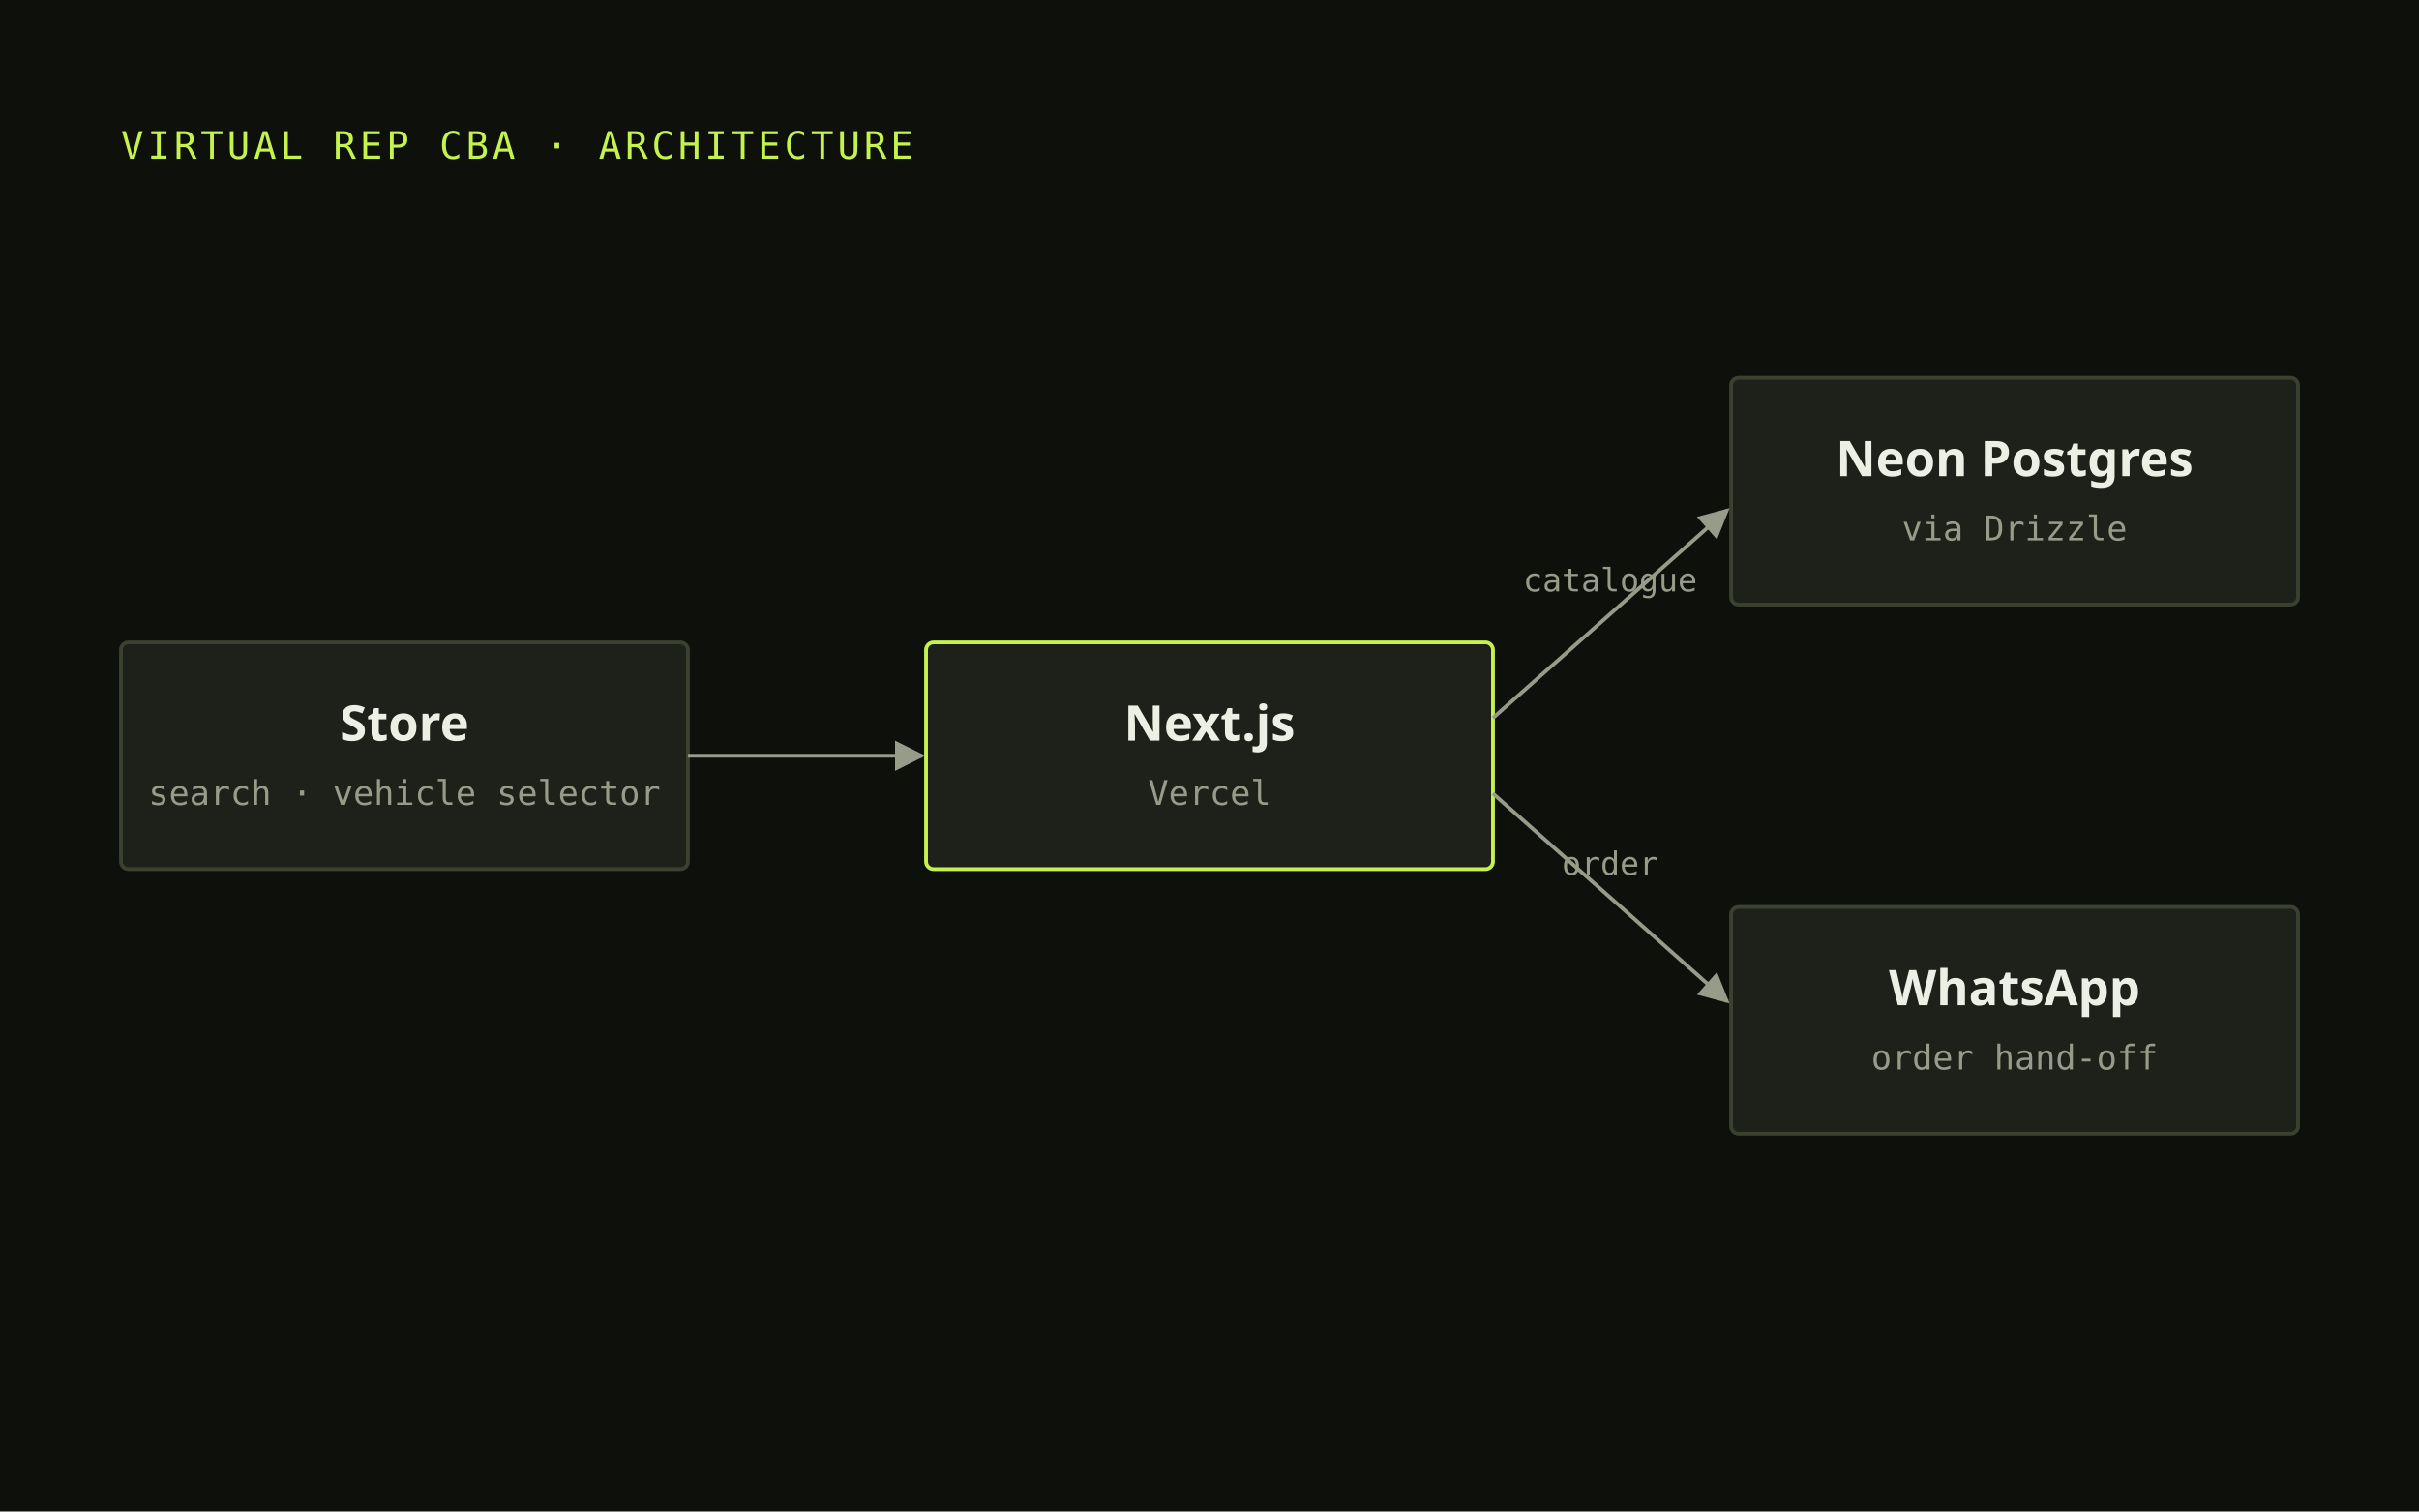
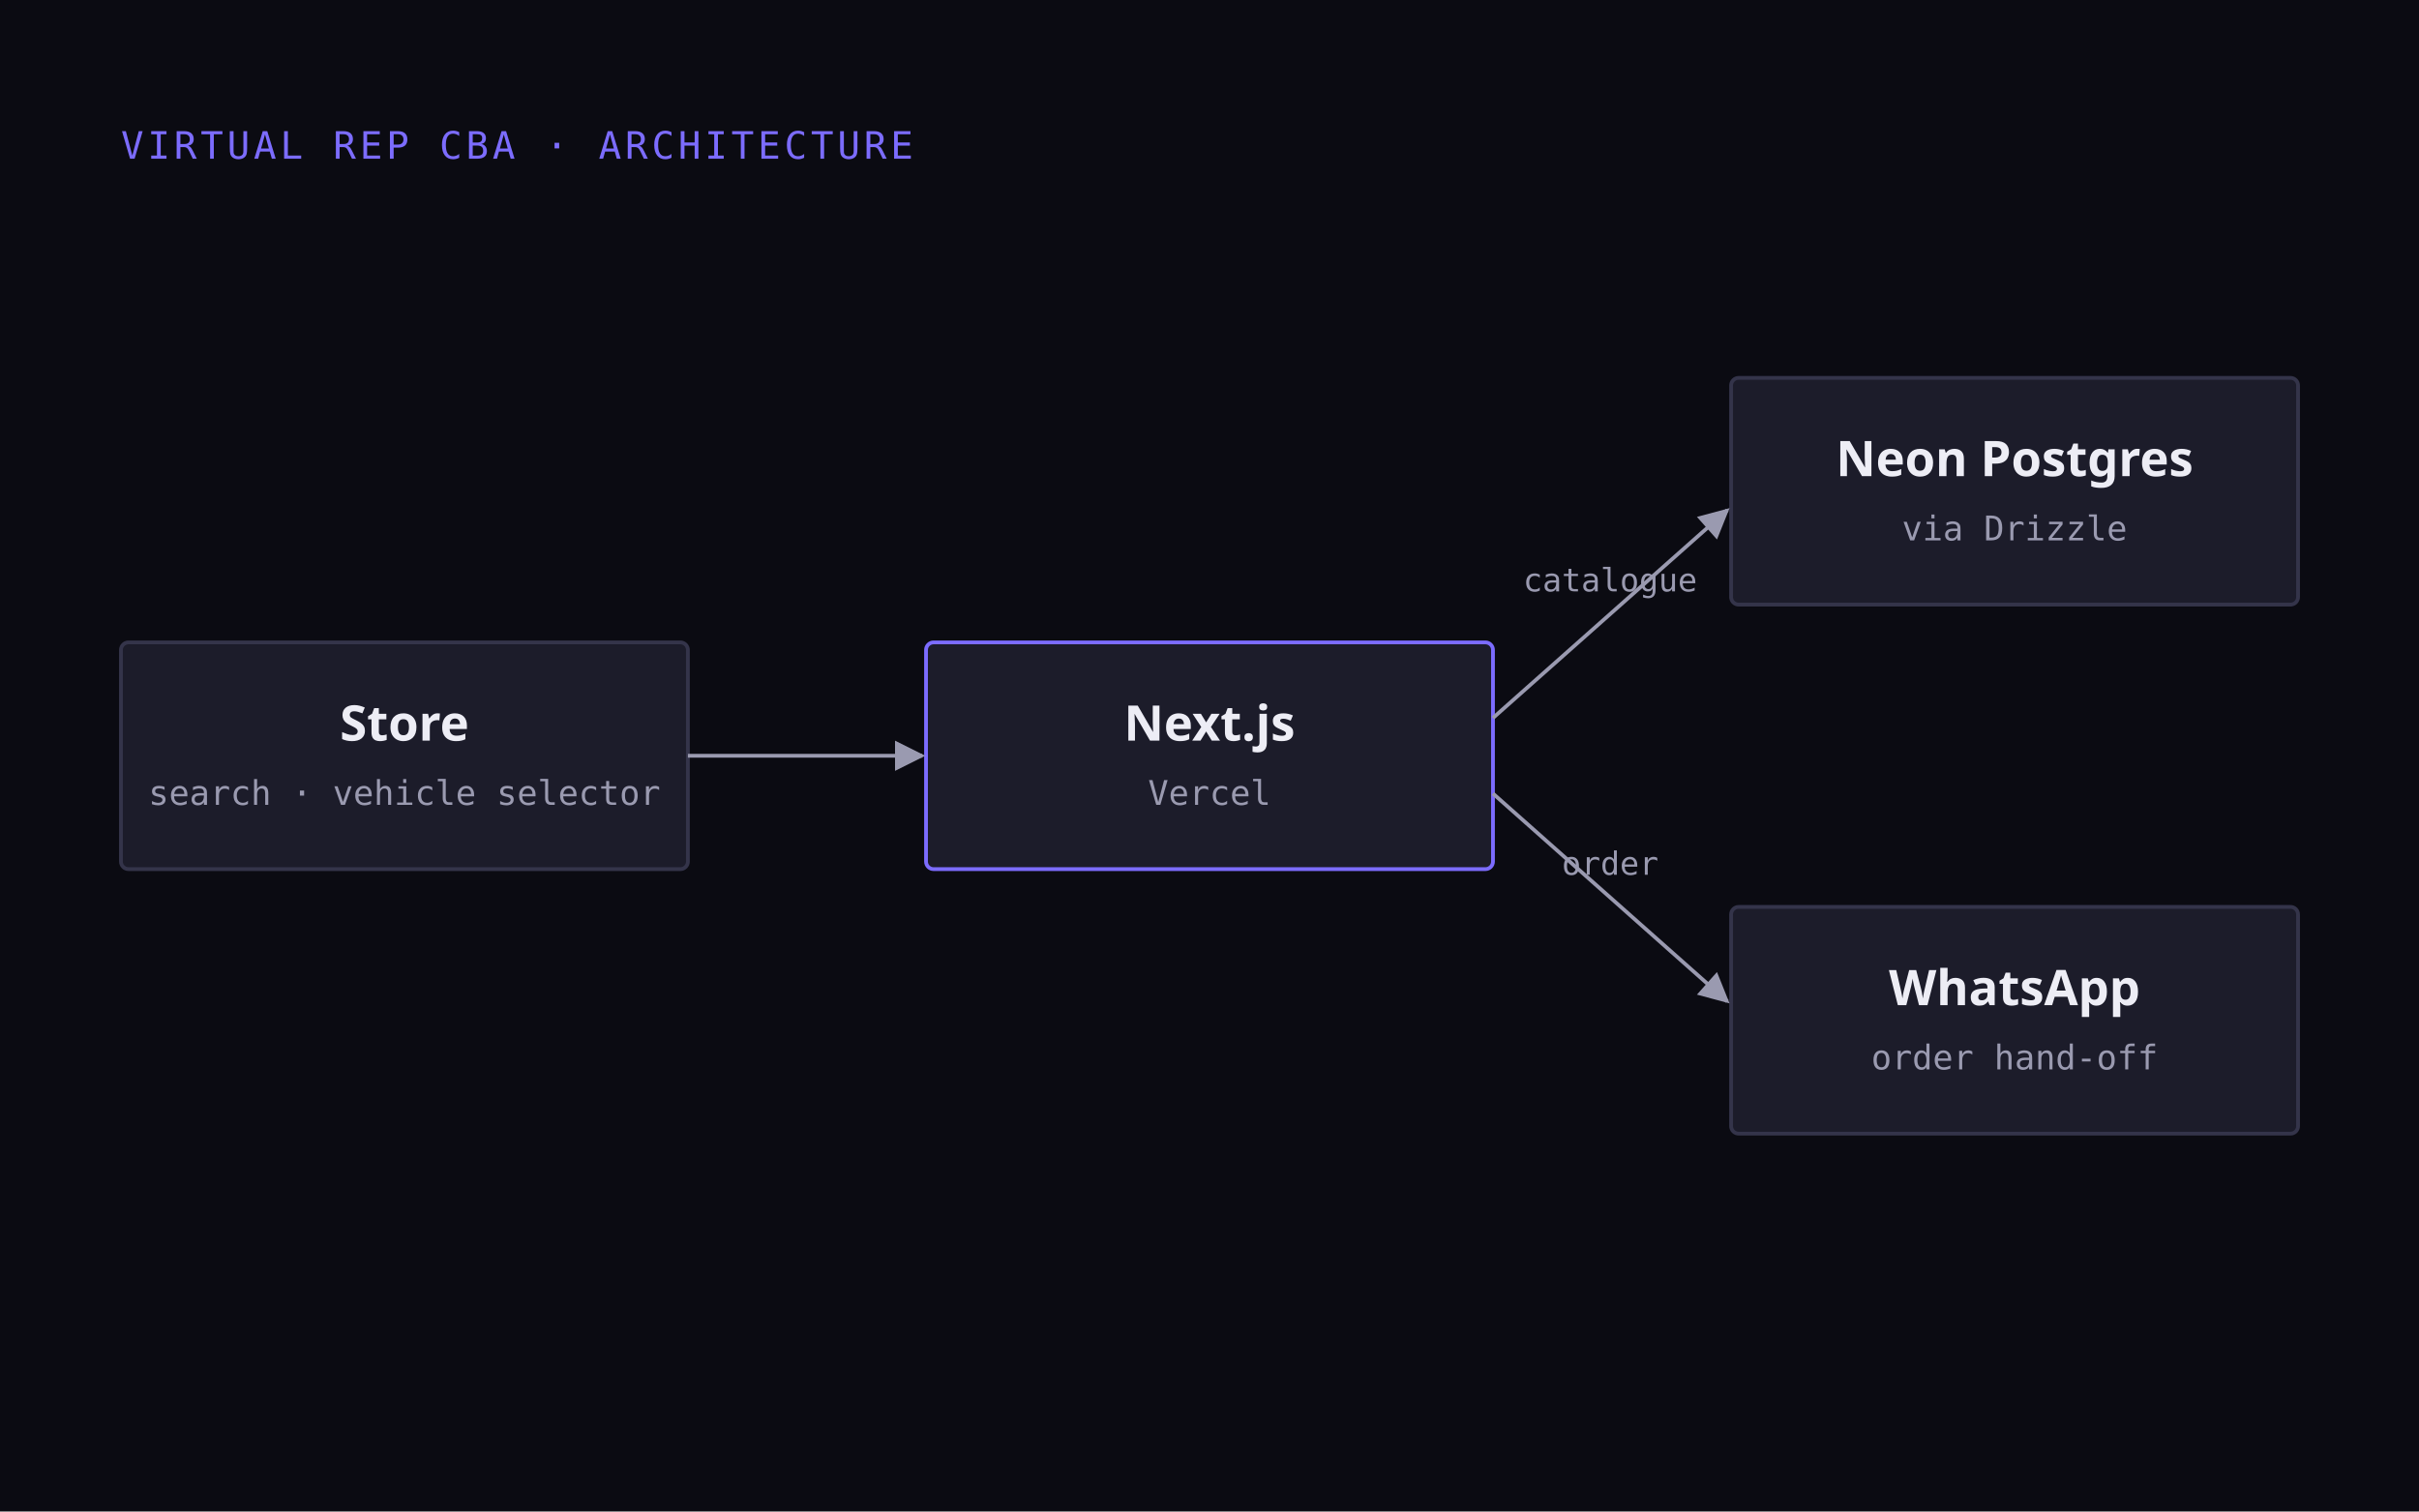
<svg xmlns="http://www.w3.org/2000/svg" viewBox="0 0 1280 800" role="img" aria-label="Virtual Rep CBA · architecture">
  <defs>
    <marker id="a" viewBox="0 0 10 10" refX="9" refY="5" markerWidth="8" markerHeight="8" orient="auto">
-       <path d="M0 0L10 5L0 10z" fill="#979C8A" />
+       <path d="M0 0L10 5L0 10z" fill="#9A9AB0" />
    </marker>
  </defs>
-   <rect width="1280" height="800" fill="#0E100C" />
-   <text x="64" y="84" font-family="ui-monospace, monospace" font-size="20" letter-spacing="2" fill="#C6F24E">VIRTUAL REP CBA · ARCHITECTURE</text>
+   <rect width="1280" height="800" fill="#0B0B12" />
+   <text x="64" y="84" font-family="ui-monospace, monospace" font-size="20" letter-spacing="2" fill="#7C6CFF">VIRTUAL REP CBA · ARCHITECTURE</text>
  <g>
-     <rect x="64" y="340" width="300" height="120" rx="4" fill="#1D2119" stroke="#3A4130" stroke-width="2" />
-     <text x="214" y="392" text-anchor="middle" font-family="system-ui, sans-serif" font-size="26" font-weight="600" fill="#ECEFE4">Store</text>
-     <text x="214" y="426" text-anchor="middle" font-family="ui-monospace, monospace" font-size="18" fill="#979C8A">search · vehicle selector</text>
+     <rect x="64" y="340" width="300" height="120" rx="4" fill="#1C1C2A" stroke="#34344A" stroke-width="2" />
+     <text x="214" y="392" text-anchor="middle" font-family="system-ui, sans-serif" font-size="26" font-weight="600" fill="#EDEDF5">Store</text>
+     <text x="214" y="426" text-anchor="middle" font-family="ui-monospace, monospace" font-size="18" fill="#9A9AB0">search · vehicle selector</text>
  </g>
  <g>
-     <rect x="490" y="340" width="300" height="120" rx="4" fill="#1D2119" stroke="#C6F24E" stroke-width="2" />
-     <text x="640" y="392" text-anchor="middle" font-family="system-ui, sans-serif" font-size="26" font-weight="600" fill="#ECEFE4">Next.js</text>
-     <text x="640" y="426" text-anchor="middle" font-family="ui-monospace, monospace" font-size="18" fill="#979C8A">Vercel</text>
+     <rect x="490" y="340" width="300" height="120" rx="4" fill="#1C1C2A" stroke="#7C6CFF" stroke-width="2" />
+     <text x="640" y="392" text-anchor="middle" font-family="system-ui, sans-serif" font-size="26" font-weight="600" fill="#EDEDF5">Next.js</text>
+     <text x="640" y="426" text-anchor="middle" font-family="ui-monospace, monospace" font-size="18" fill="#9A9AB0">Vercel</text>
  </g>
  <g>
-     <rect x="916" y="200" width="300" height="120" rx="4" fill="#1D2119" stroke="#3A4130" stroke-width="2" />
-     <text x="1066" y="252" text-anchor="middle" font-family="system-ui, sans-serif" font-size="26" font-weight="600" fill="#ECEFE4">Neon Postgres</text>
-     <text x="1066" y="286" text-anchor="middle" font-family="ui-monospace, monospace" font-size="18" fill="#979C8A">via Drizzle</text>
+     <rect x="916" y="200" width="300" height="120" rx="4" fill="#1C1C2A" stroke="#34344A" stroke-width="2" />
+     <text x="1066" y="252" text-anchor="middle" font-family="system-ui, sans-serif" font-size="26" font-weight="600" fill="#EDEDF5">Neon Postgres</text>
+     <text x="1066" y="286" text-anchor="middle" font-family="ui-monospace, monospace" font-size="18" fill="#9A9AB0">via Drizzle</text>
  </g>
  <g>
-     <rect x="916" y="480" width="300" height="120" rx="4" fill="#1D2119" stroke="#3A4130" stroke-width="2" />
-     <text x="1066" y="532" text-anchor="middle" font-family="system-ui, sans-serif" font-size="26" font-weight="600" fill="#ECEFE4">WhatsApp</text>
-     <text x="1066" y="566" text-anchor="middle" font-family="ui-monospace, monospace" font-size="18" fill="#979C8A">order hand-off</text>
+     <rect x="916" y="480" width="300" height="120" rx="4" fill="#1C1C2A" stroke="#34344A" stroke-width="2" />
+     <text x="1066" y="532" text-anchor="middle" font-family="system-ui, sans-serif" font-size="26" font-weight="600" fill="#EDEDF5">WhatsApp</text>
+     <text x="1066" y="566" text-anchor="middle" font-family="ui-monospace, monospace" font-size="18" fill="#9A9AB0">order hand-off</text>
  </g>
  <g>
-     <line x1="364" y1="400" x2="488" y2="400" stroke="#979C8A" stroke-width="2" marker-end="url(#a)" />
+     <line x1="364" y1="400" x2="488" y2="400" stroke="#9A9AB0" stroke-width="2" marker-end="url(#a)" />
  </g>
  <g>
-     <line x1="790" y1="380" x2="914" y2="270" stroke="#979C8A" stroke-width="2" marker-end="url(#a)" />
-     <text x="852" y="313" text-anchor="middle" font-family="ui-monospace, monospace" font-size="17" fill="#979C8A">catalogue</text>
+     <line x1="790" y1="380" x2="914" y2="270" stroke="#9A9AB0" stroke-width="2" marker-end="url(#a)" />
+     <text x="852" y="313" text-anchor="middle" font-family="ui-monospace, monospace" font-size="17" fill="#9A9AB0">catalogue</text>
  </g>
  <g>
-     <line x1="790" y1="420" x2="914" y2="530" stroke="#979C8A" stroke-width="2" marker-end="url(#a)" />
-     <text x="852" y="463" text-anchor="middle" font-family="ui-monospace, monospace" font-size="17" fill="#979C8A">order</text>
+     <line x1="790" y1="420" x2="914" y2="530" stroke="#9A9AB0" stroke-width="2" marker-end="url(#a)" />
+     <text x="852" y="463" text-anchor="middle" font-family="ui-monospace, monospace" font-size="17" fill="#9A9AB0">order</text>
  </g>
</svg>
